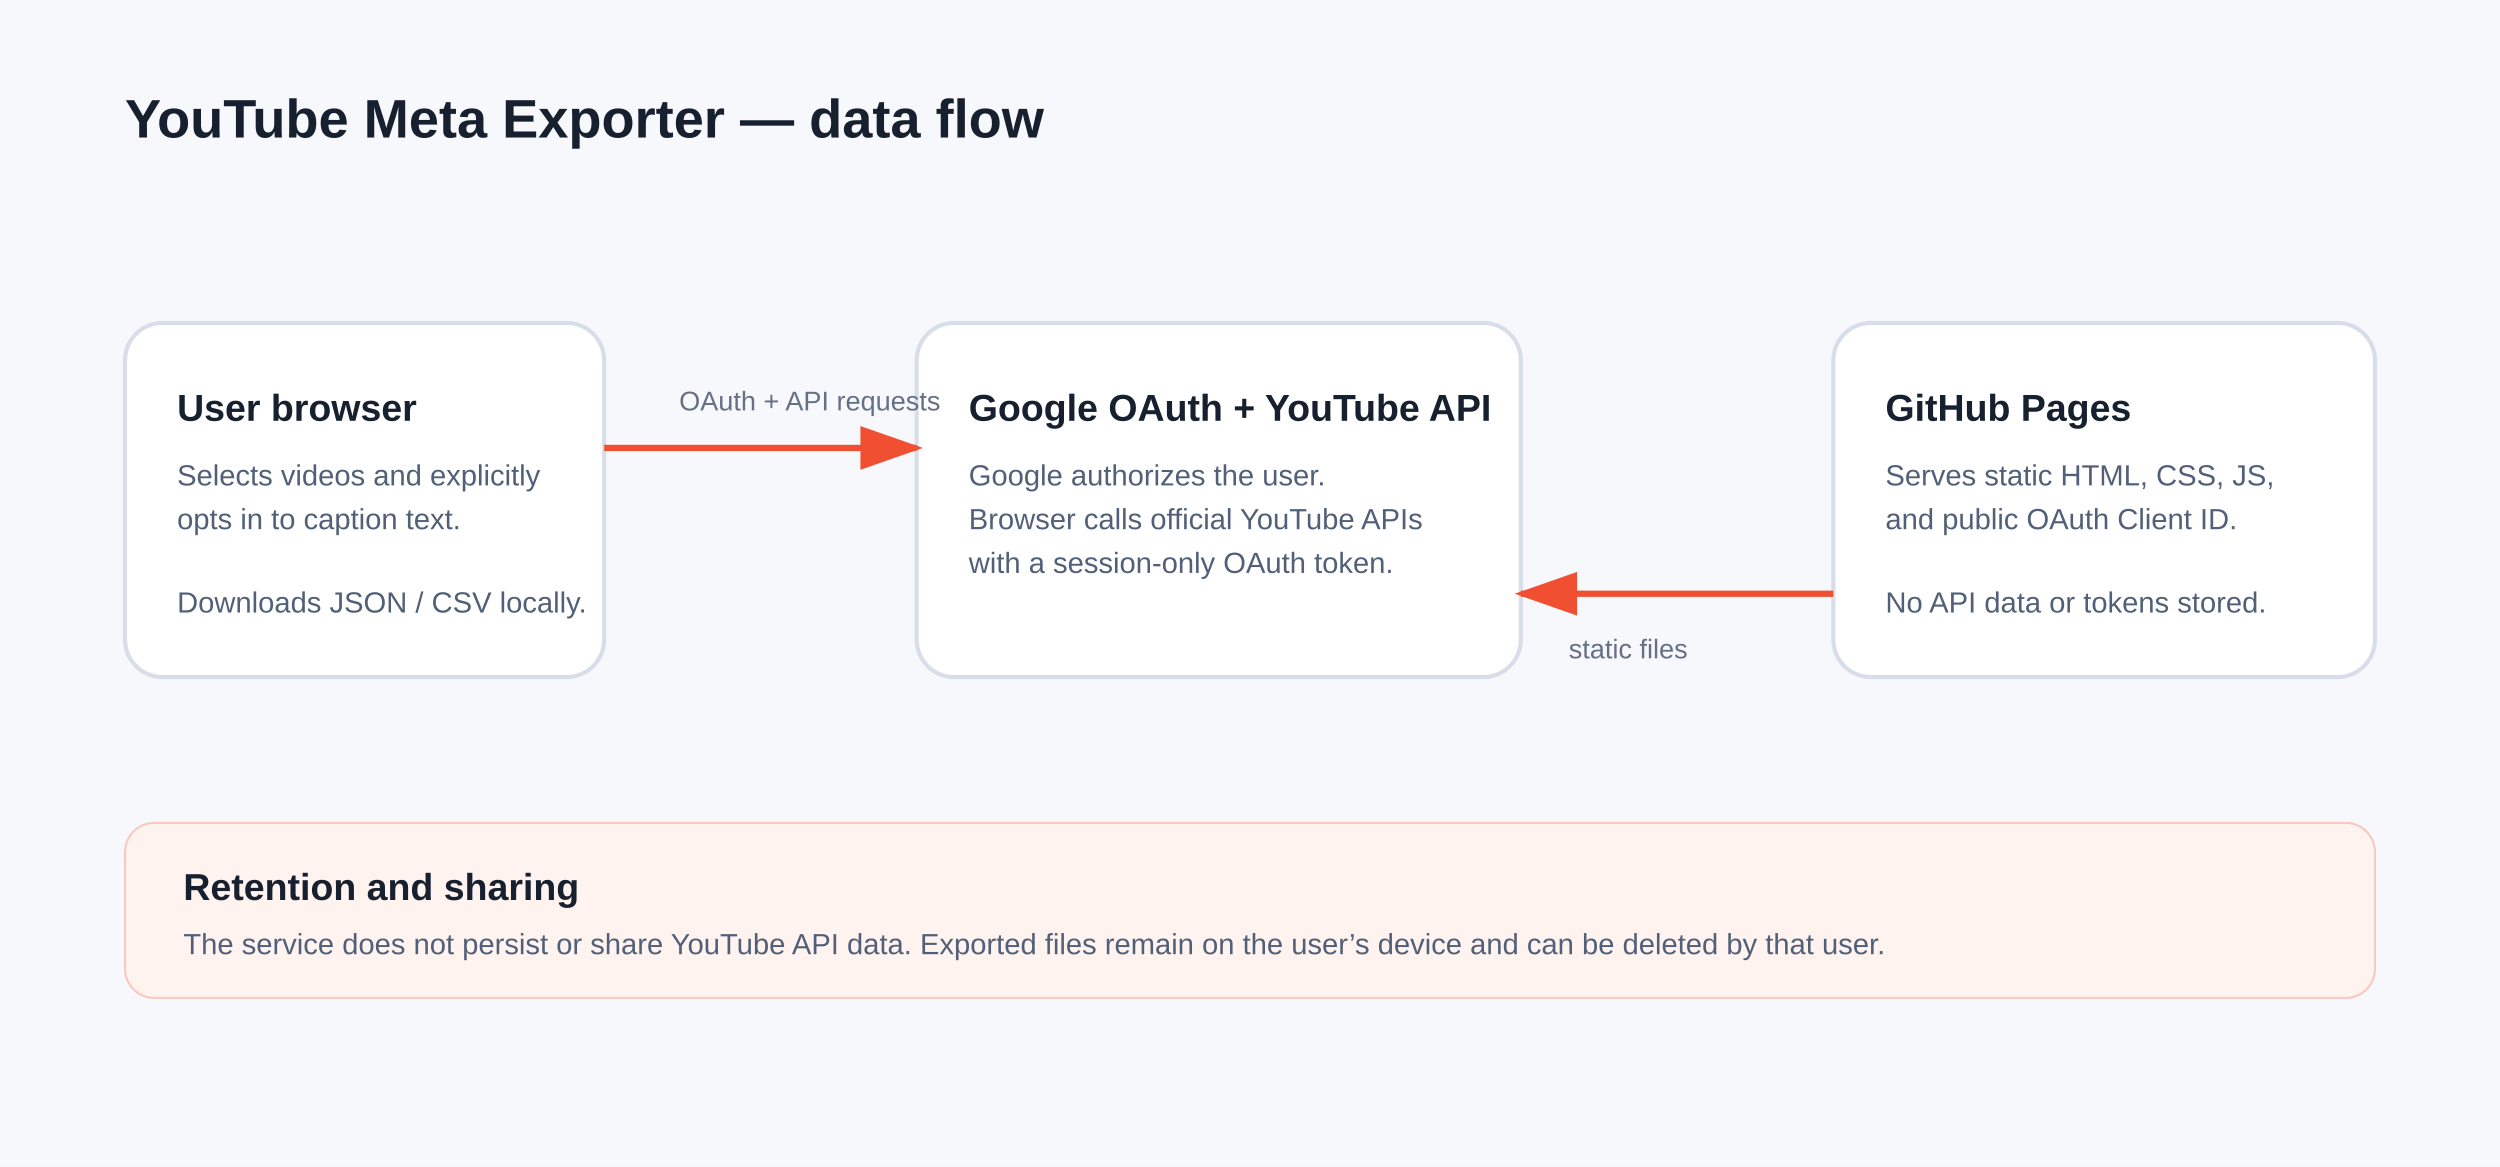
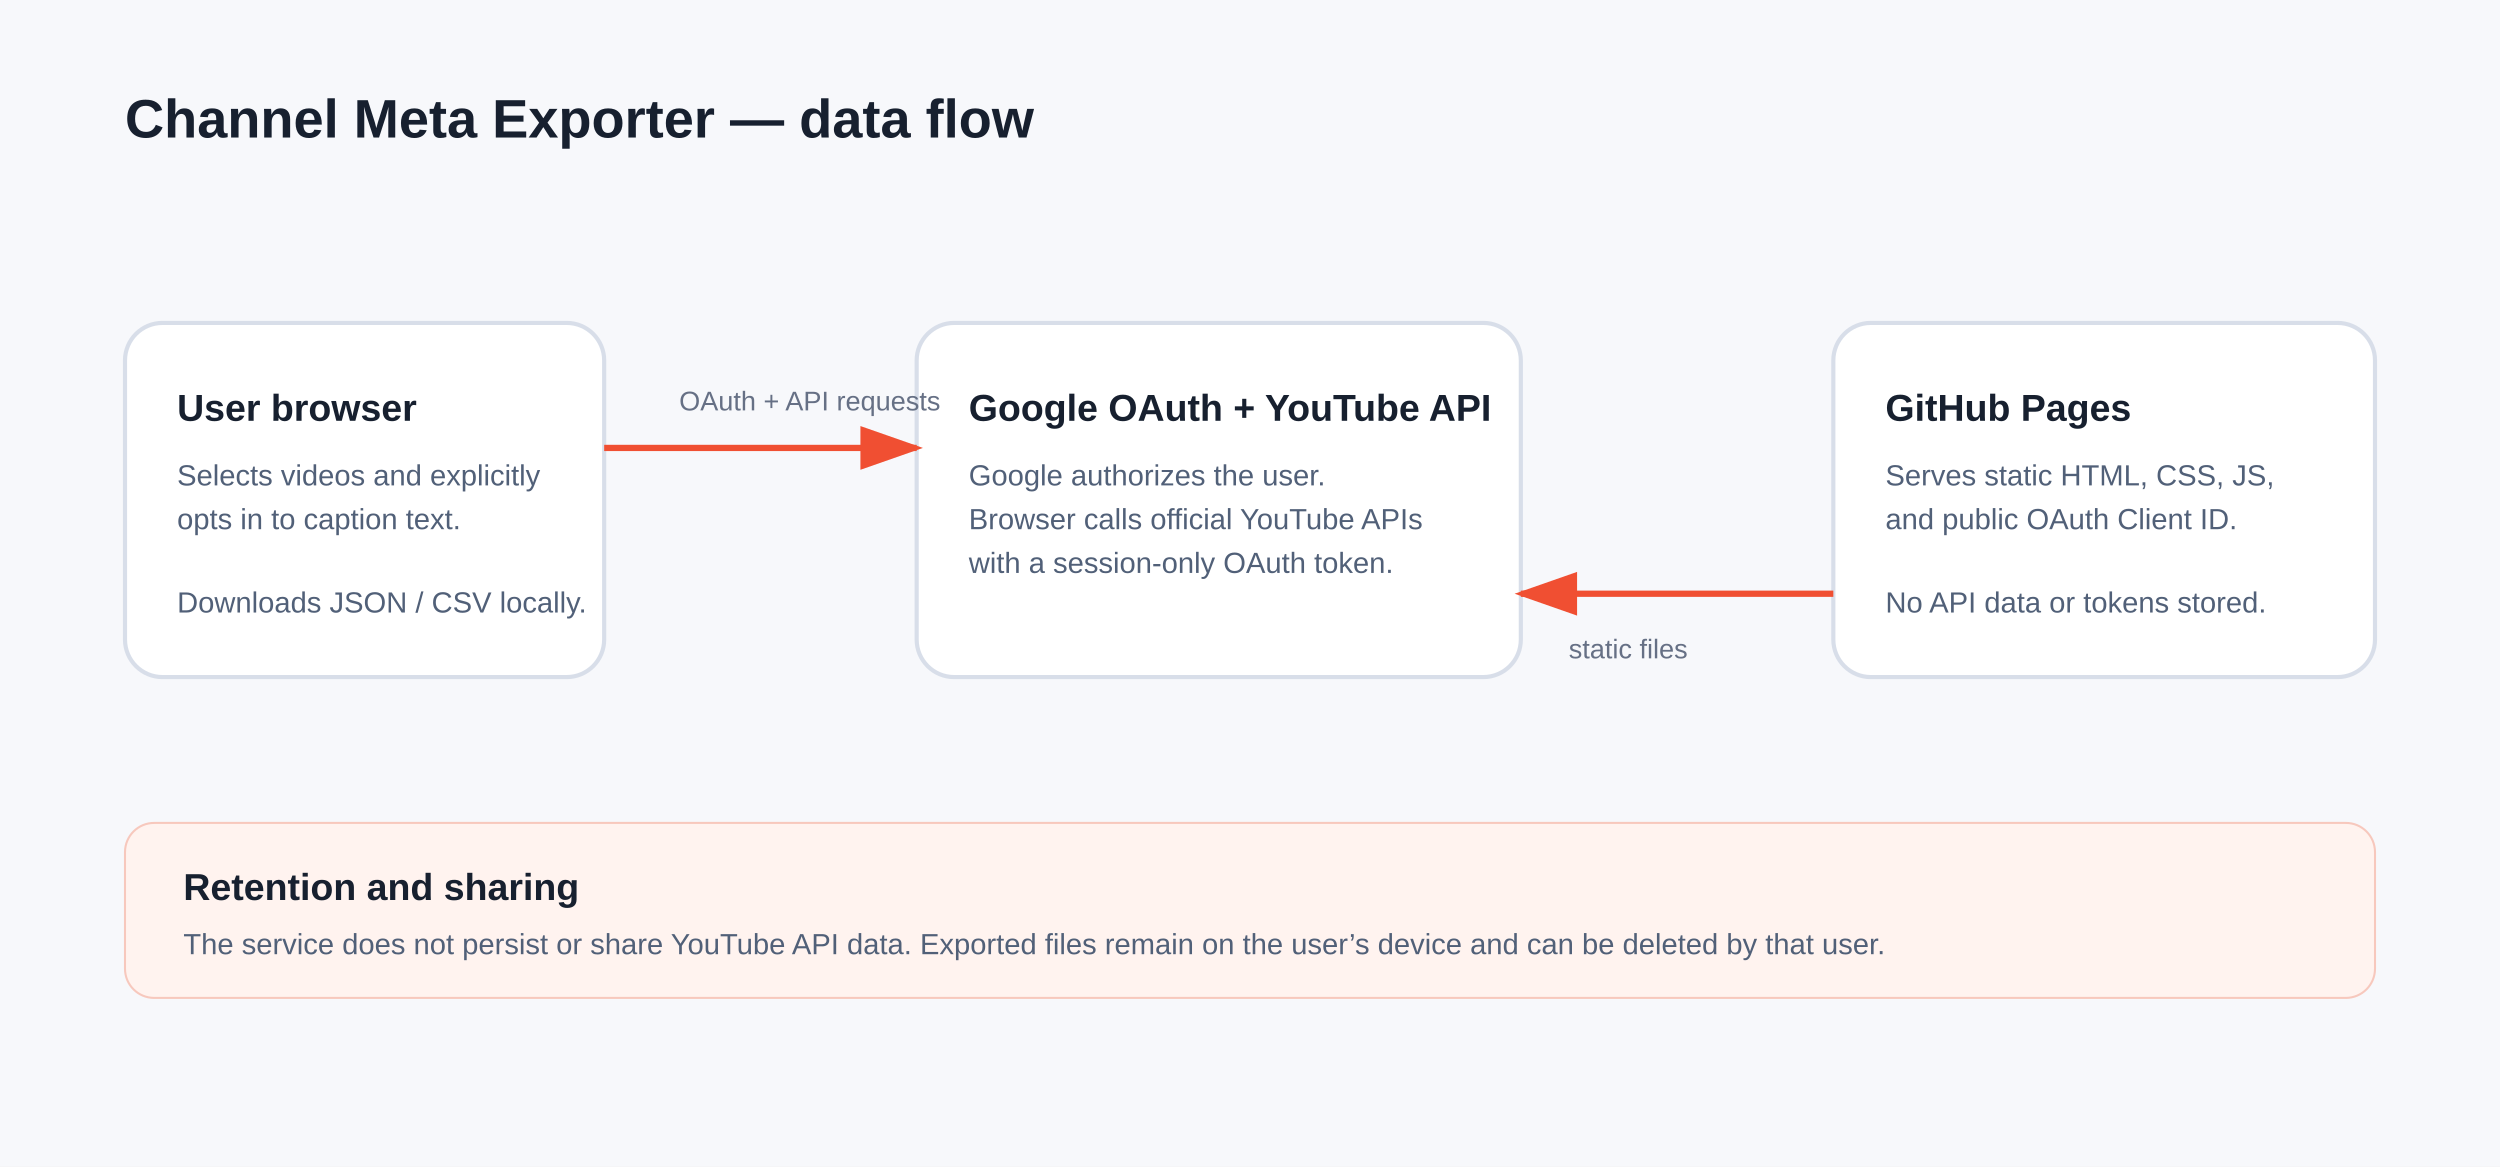
<svg xmlns="http://www.w3.org/2000/svg" width="1200" height="560" viewBox="0 0 1200 560" role="img" aria-labelledby="title desc">
  <style>
    text { font-family: Arial, sans-serif; fill: #17202f; } .title { font-size: 26px; font-weight: 700; } .label { font-size: 18px; font-weight: 700; } .body { font-size: 14px; fill: #516078; } .box { stroke: #d8dee9; stroke-width: 2; rx: 18; } .arrow { stroke: #f04f32; stroke-width: 3; fill: none; marker-end: url(#arrowhead); } .note { font-size: 13px; fill: #667085; }
  </style>
  <defs>
    <marker id="arrowhead" markerWidth="10" markerHeight="7" refX="9" refY="3.5" orient="auto">
      <polygon points="0 0, 10 3.5, 0 7" fill="#f04f32" />
    </marker>
  </defs>
  <rect width="1200" height="560" fill="#f7f8fb" />
-   <text x="60" y="66" class="title">YouTube Meta Exporter — data flow</text>
+   <text x="60" y="66" class="title">Channel Meta Exporter — data flow</text>
  <rect x="60" y="155" width="230" height="170" class="box" fill="#ffffff" />
  <text x="85" y="202" class="label">User browser</text>
  <text x="85" y="233" class="body">Selects videos and explicitly</text>
  <text x="85" y="254" class="body">opts in to caption text.</text>
  <text x="85" y="294" class="body">Downloads JSON / CSV locally.</text>
  <rect x="440" y="155" width="290" height="170" class="box" fill="#ffffff" />
  <text x="465" y="202" class="label">Google OAuth + YouTube API</text>
  <text x="465" y="233" class="body">Google authorizes the user.</text>
  <text x="465" y="254" class="body">Browser calls official YouTube APIs</text>
  <text x="465" y="275" class="body">with a session-only OAuth token.</text>
  <rect x="880" y="155" width="260" height="170" class="box" fill="#ffffff" />
  <text x="905" y="202" class="label">GitHub Pages</text>
  <text x="905" y="233" class="body">Serves static HTML, CSS, JS,</text>
  <text x="905" y="254" class="body">and public OAuth Client ID.</text>
  <text x="905" y="294" class="body">No API data or tokens stored.</text>
  <path d="M290 215 C340 215, 380 215, 440 215" class="arrow" />
  <text x="326" y="197" class="note">OAuth + API requests</text>
  <path d="M880 285 C820 285, 790 285, 730 285" class="arrow" />
  <text x="753" y="316" class="note">static files</text>
  <rect x="60" y="395" width="1080" height="84" rx="14" fill="#fff3ef" stroke="#f7c8bd" />
  <text x="88" y="432" class="label" fill="#b6331c">Retention and sharing</text>
  <text x="88" y="458" class="body">The service does not persist or share YouTube API data. Exported files remain on the user’s device and can be deleted by that user.</text>
</svg>
